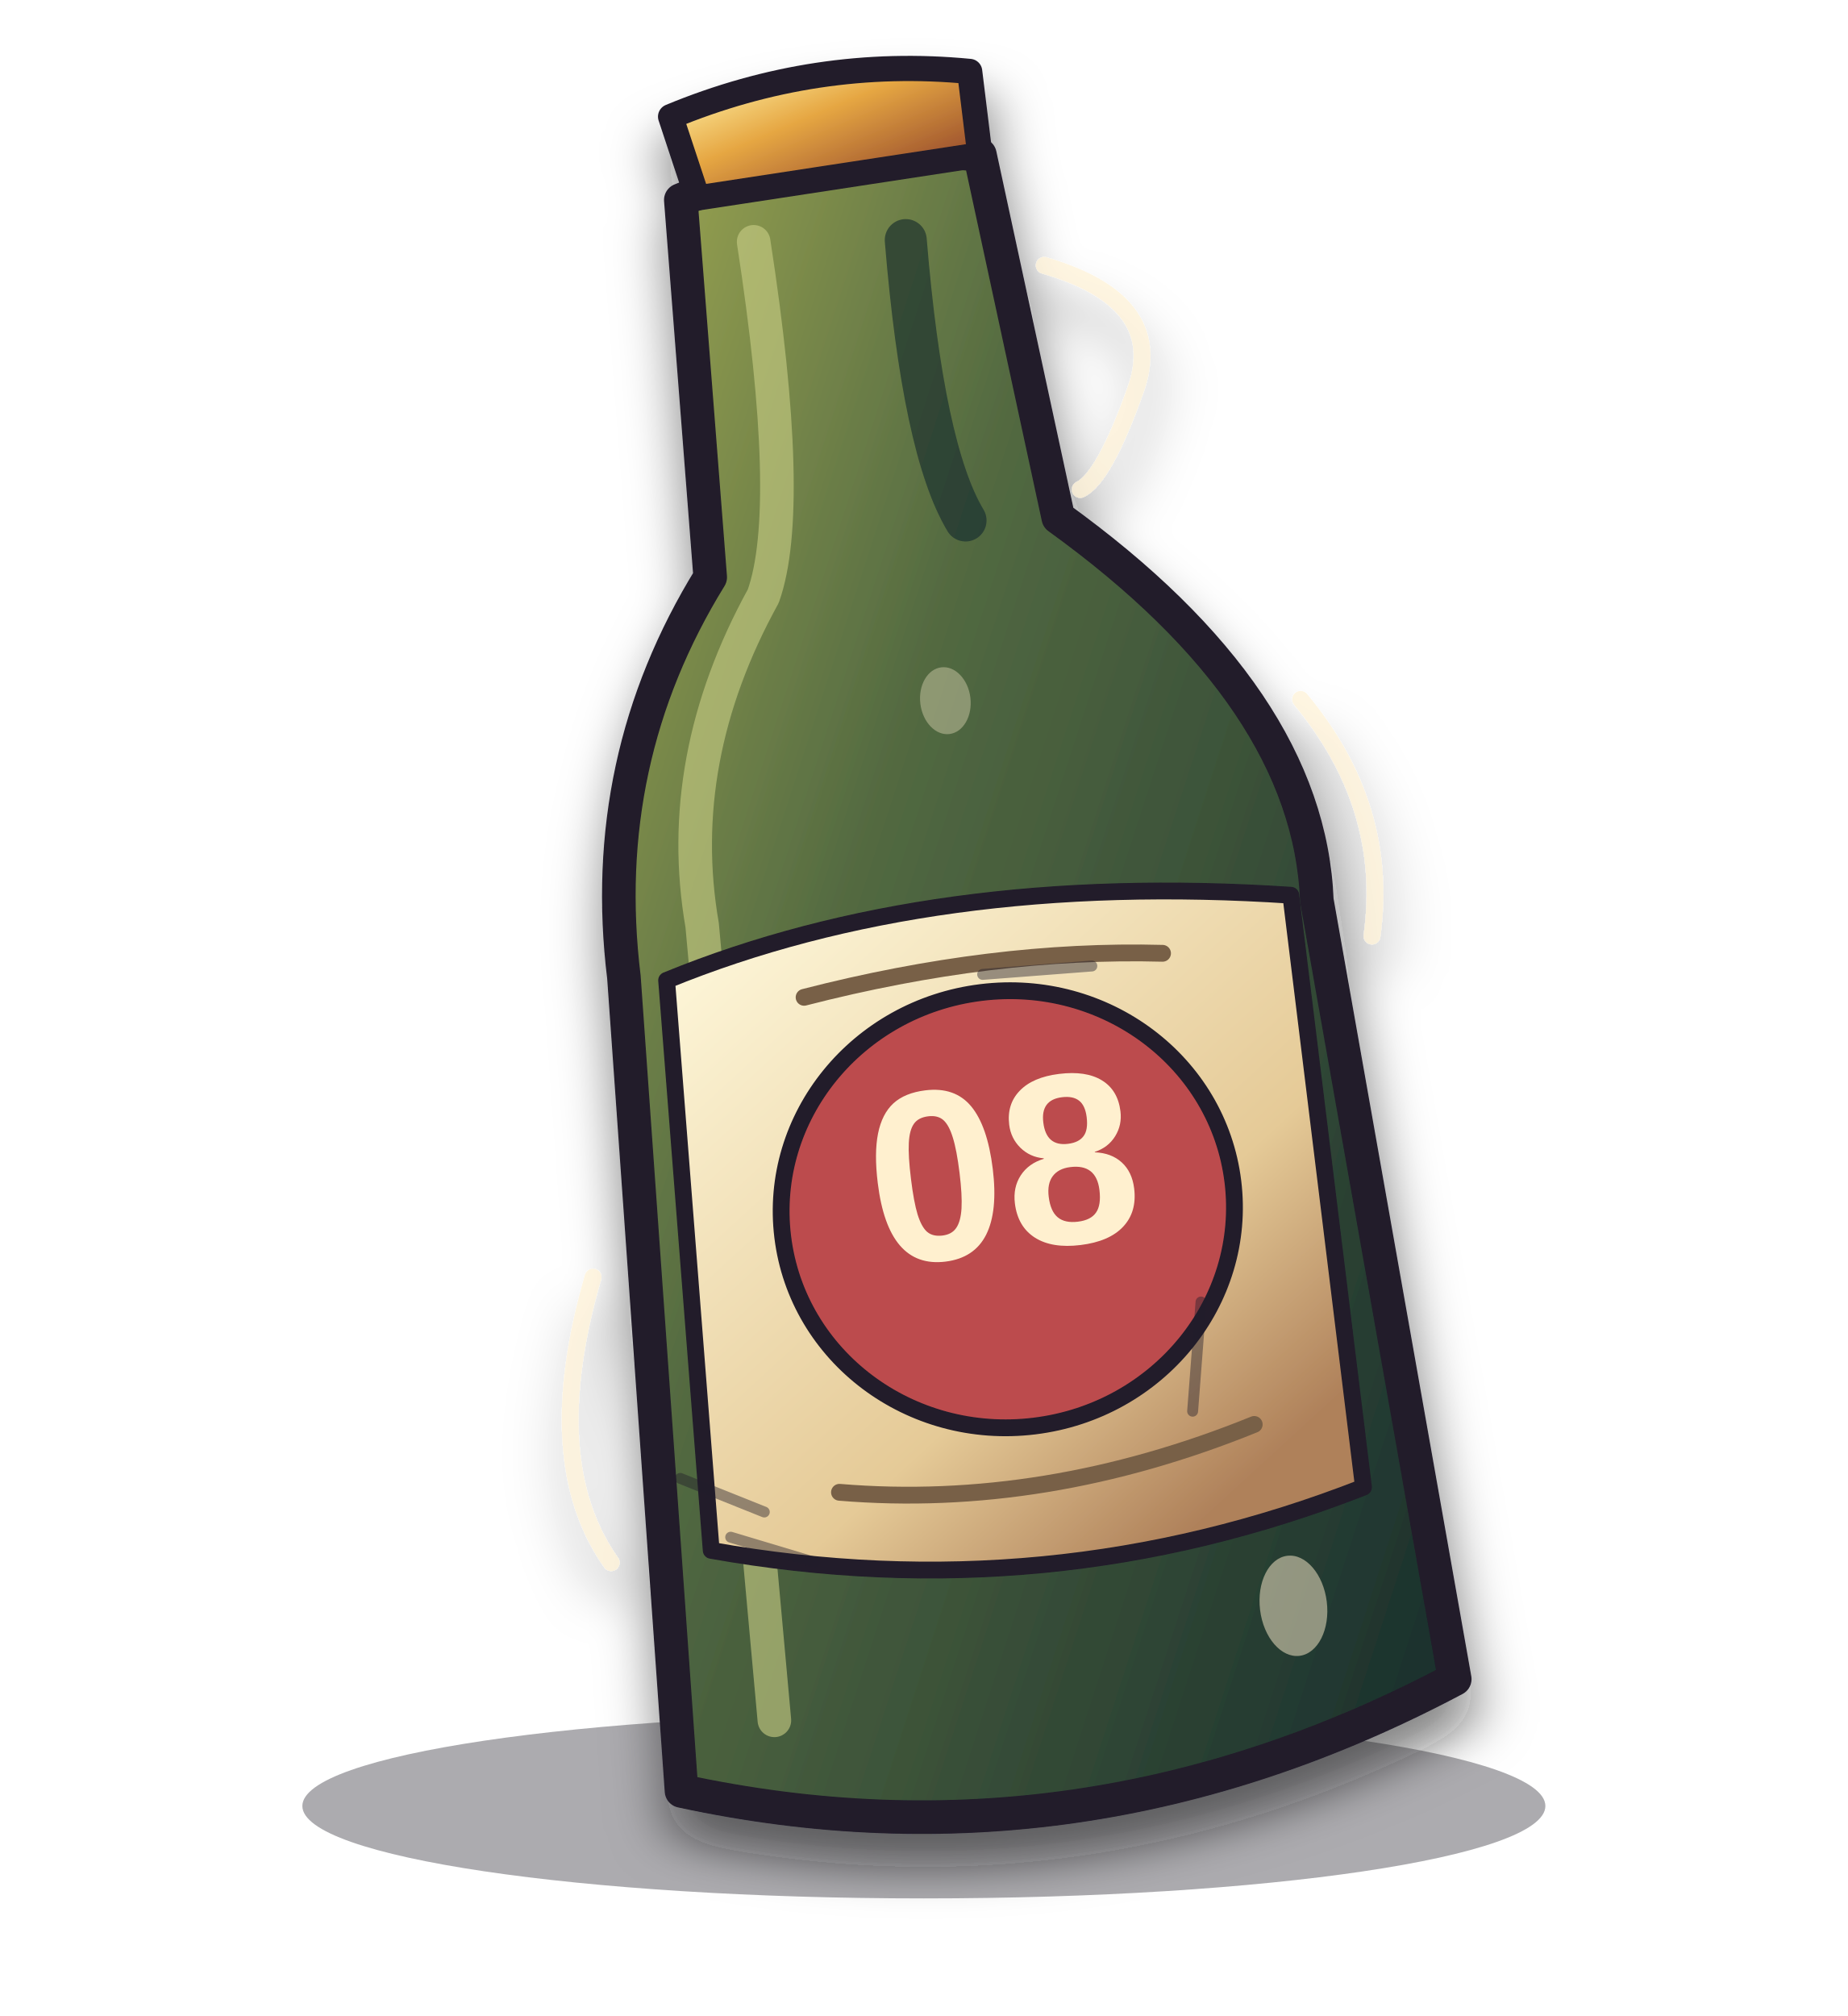
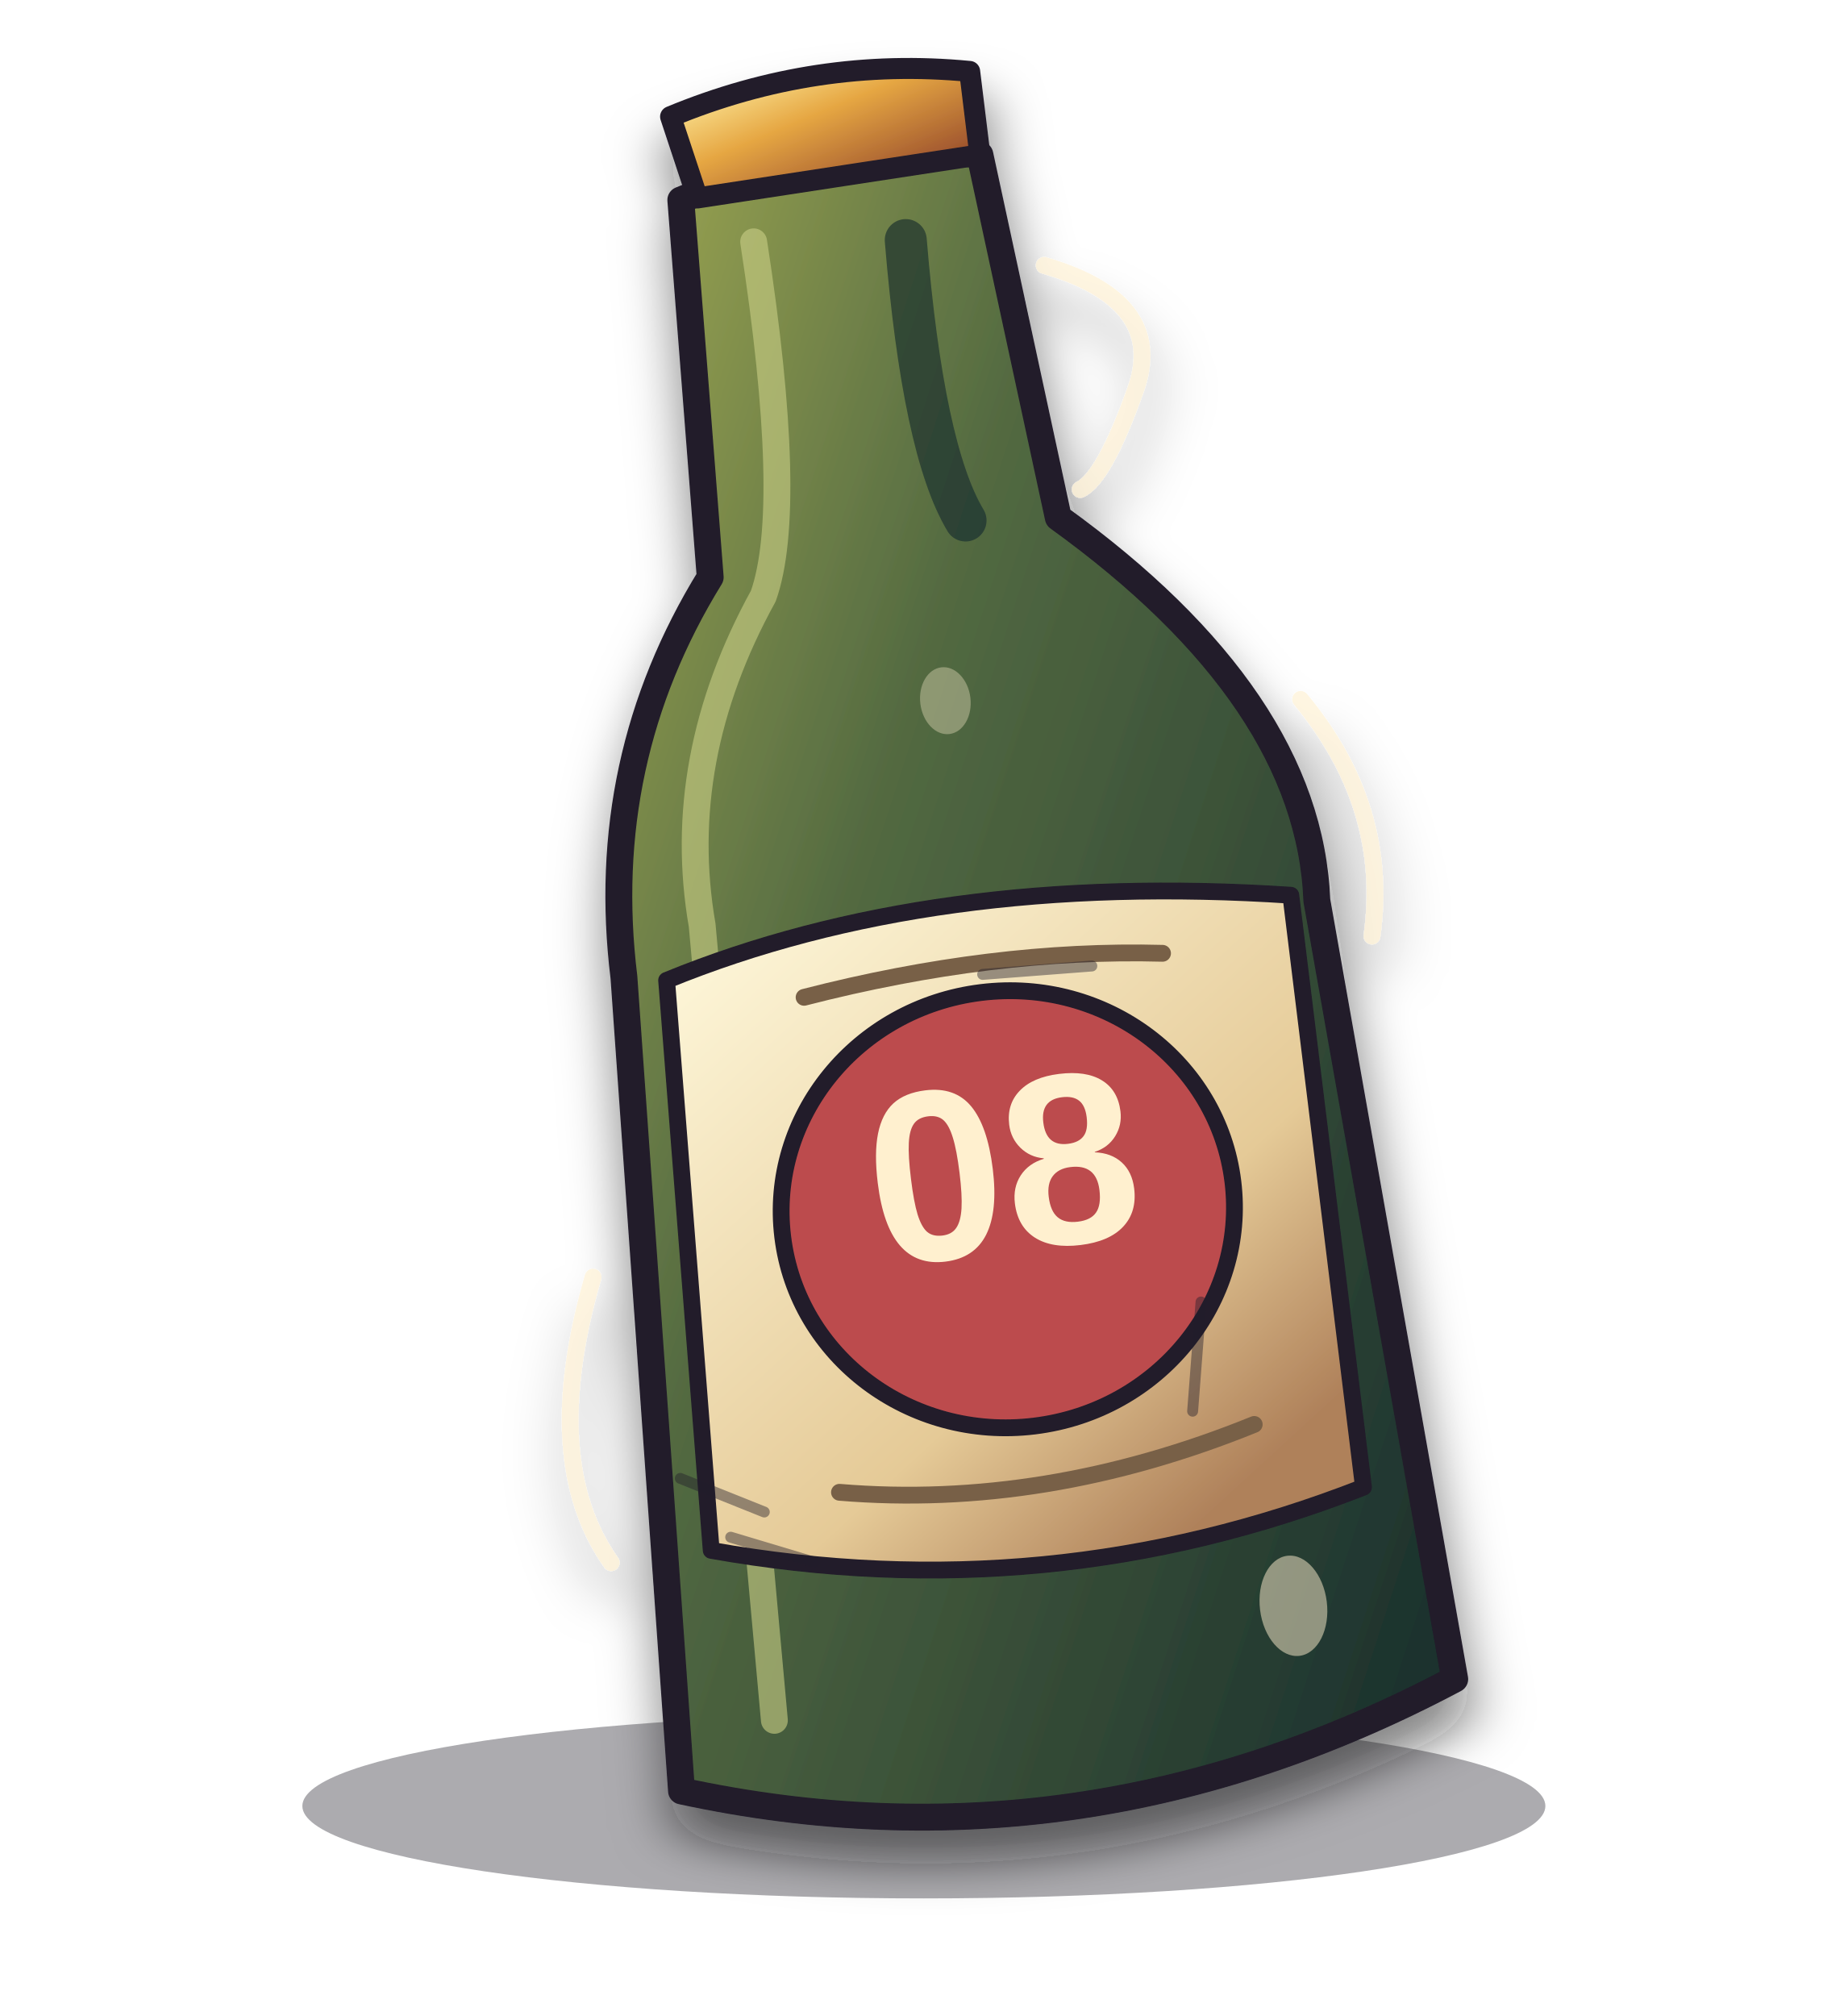
<svg xmlns="http://www.w3.org/2000/svg" viewBox="0 0 220 240" role="img" aria-labelledby="title">
  <defs>
    <linearGradient id="skin" x1="0" y1="0" x2=".85" y2="1">
-       <stop stop-color="#ffe0b8" />
-       <stop offset=".48" stop-color="#e5ac89" />
-       <stop offset="1" stop-color="#b76969" />
+       <stop stop-color="#efd0b4" />
+       <stop offset=".48" stop-color="#cd9c7c" />
+       <stop offset="1" stop-color="#945f52" />
    </linearGradient>
    <linearGradient id="paper" x1="0" y1="0" x2=".7" y2="1">
      <stop stop-color="#fff9dd" />
      <stop offset=".7" stop-color="#e5ca97" />
      <stop offset="1" stop-color="#af815a" />
    </linearGradient>
    <linearGradient id="gold" x1="0" y1="0" x2=".8" y2="1">
      <stop stop-color="#fff0a3" />
      <stop offset=".45" stop-color="#e6a743" />
      <stop offset="1" stop-color="#9d522d" />
    </linearGradient>
    <linearGradient id="teal" x1="0" y1="0" x2=".8" y2="1">
-       <stop stop-color="#90e5d1" />
-       <stop offset=".5" stop-color="#4bb5a8" />
+       <stop stop-color="#9abdaf" />
+       <stop offset=".5" stop-color="#568f85" />
      <stop offset="1" stop-color="#245c63" />
    </linearGradient>
    <linearGradient id="pink" x1="0" y1="0" x2=".8" y2="1">
-       <stop stop-color="#ff9dbb" />
-       <stop offset=".5" stop-color="#d64d86" />
+       <stop stop-color="#d7a4ae" />
+       <stop offset=".5" stop-color="#a95977" />
      <stop offset="1" stop-color="#71294f" />
    </linearGradient>
    <linearGradient id="cloth" x1="0" y1="0" x2="1" y2="1">
      <stop stop-color="#66607b" />
      <stop offset=".5" stop-color="#353248" />
      <stop offset="1" stop-color="#161820" />
    </linearGradient>
    <linearGradient id="bread" x1="0" y1="0" x2=".5" y2="1">
      <stop stop-color="#ffe1a1" />
      <stop offset=".55" stop-color="#ce985e" />
      <stop offset="1" stop-color="#985335" />
    </linearGradient>
    <linearGradient id="beer" x1="0" y1="0" x2="1" y2="1">
      <stop stop-color="#b2b757" />
      <stop offset=".4" stop-color="#526941" />
      <stop offset="1" stop-color="#172d2c" />
    </linearGradient>
    <linearGradient id="red" x1="0" y1="0" x2=".7" y2="1">
      <stop stop-color="#f18370" />
      <stop offset=".5" stop-color="#be4c4d" />
      <stop offset="1" stop-color="#71333d" />
    </linearGradient>
    <radialGradient id="glow">
      <stop stop-color="#efbd7a" stop-opacity=".35" />
      <stop offset="1" stop-color="#efbd7a" stop-opacity="0" />
    </radialGradient>
    <radialGradient id="neon">
      <stop stop-color="#f05ba5" stop-opacity=".6" />
      <stop offset="1" stop-color="#f05ba5" stop-opacity="0" />
    </radialGradient>
    <filter id="shadow" x="-30%" y="-25%" width="160%" height="160%">
      <feDropShadow dx="0" dy="4" stdDeviation="3" flood-color="#100f19" flood-opacity=".52" />
    </filter>
    <filter id="bloom" x="-60%" y="-60%" width="220%" height="220%">
      <feGaussianBlur stdDeviation="3" />
    </filter>
    <pattern id="inkgrain" width="19" height="23" patternUnits="userSpaceOnUse">
      <path d="M2 4l3 1m8 12 2-1m-6 8 2 1" stroke="#fff4d4" stroke-width=".6" opacity=".15" />
      <path d="m9 8 2-1m6 14 2-1" stroke="#201b2a" stroke-width=".7" opacity=".2" />
    </pattern>
  </defs>
  <g stroke-linecap="round" stroke-linejoin="round">
    <ellipse cx="110" cy="215" rx="74" ry="11" fill="#100f19" stroke="none" stroke-width="0" opacity=".35" />
    <g transform="rotate(-7 110 120)" filter="url(#shadow)">
-       <path d="M93 21Q111 16 129 20L133 64Q160 89 158 113L163 207Q116 225 70 209L75 112Q75 86 91 66Z" fill="url(#beer)" stroke="#211c2a" stroke-width="4" />
-       <path d="M95 21L93 11Q111 6 129 10L129 20Z" fill="url(#gold)" stroke="#211c2a" stroke-width="3" />
-       <path d="M101 27q1 32-4 42Q84 87 85 107L82 202" fill="none" stroke="#c9cf86" stroke-width="4" opacity=".6" />
+       <path d="M93 21Q111 16 129 20L133 64Q160 89 158 113L163 207Q116 225 70 209L75 112Q75 86 91 66Z" fill="url(#beer)" stroke="#211c2a" stroke-width="3.2" />
+       <path d="M95 21L93 11Q111 6 129 10L129 20Z" fill="url(#gold)" stroke="#211c2a" stroke-width="2.5" />
+       <path d="M101 27q1 32-4 42Q84 87 85 107L82 202" fill="none" stroke="#c9cf86" stroke-width="3.2" opacity=".6" />
      <path d="M119 29q-1 25 3 34M151 125q-5 27 1 44" fill="none" stroke="#172d2c" stroke-width="5" opacity=".65" />
      <path d="M80 113Q113 104 155 112L155 183Q116 193 77 181Z" fill="url(#paper)" stroke="#211c2a" stroke-width="2" />
      <ellipse cx="117" cy="145" rx="27" ry="26" fill="#bc4b4d" stroke="#211c2a" stroke-width="2" />
      <text x="117" y="150" font-family="Arial,sans-serif" font-size="29" font-weight="900" text-anchor="middle" fill="#fff0cf">08</text>
      <path d="M93 176q24 5 50-2M96 117q23-3 43 0" fill="none" stroke="#786047" stroke-width="2" />
      <path d="M135 34q14 6 9 16t-8 11M159 89q9 14 5 29M67 147q-9 21-2 34" fill="none" stroke="#fff0cf" stroke-width="2" opacity=".6" />
      <ellipse cx="117" cy="84" rx="3" ry="4" fill="#fff0cf" stroke="none" stroke-width="0" opacity=".35" />
      <ellipse cx="145" cy="196" rx="4" ry="6" fill="#fff0cf" stroke="none" stroke-width="0" opacity=".5" />
    </g>
    <path d="M81 176l10 4M87 183l10 3M117 116l13-1M143 155l-1 13" fill="none" stroke="#211c2a" stroke-width="1.3" opacity=".43" />
  </g>
</svg>
